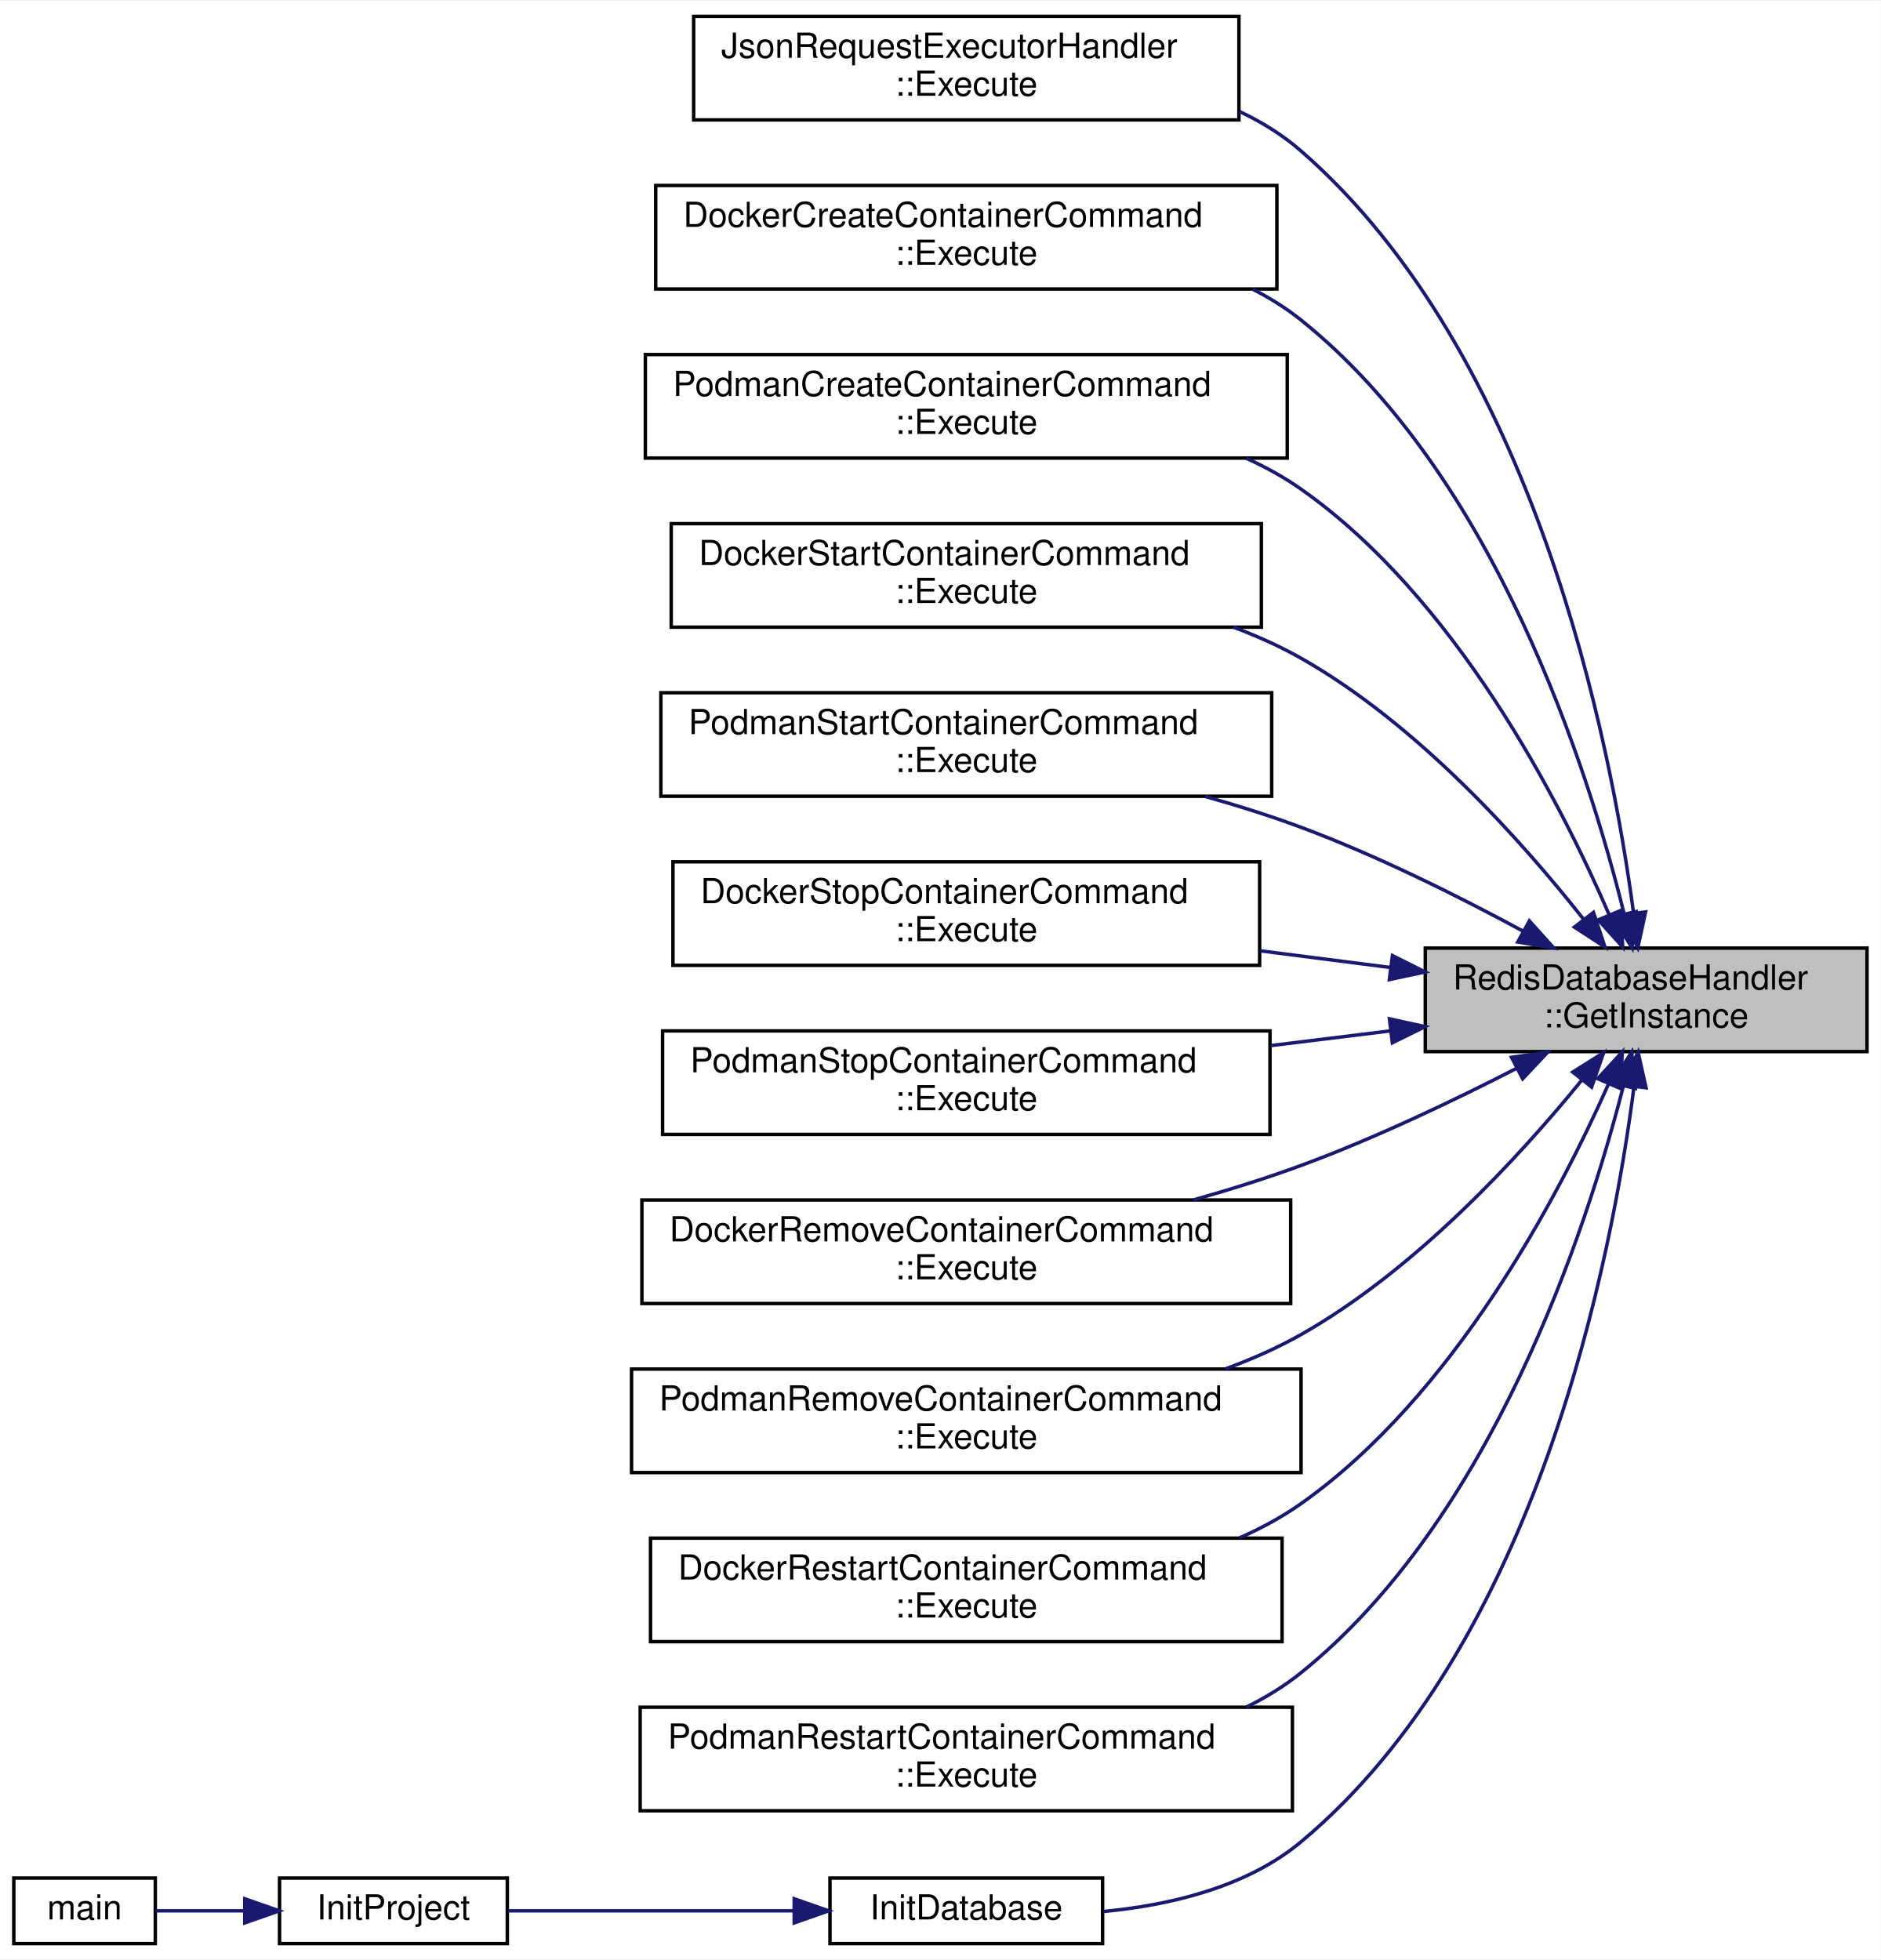
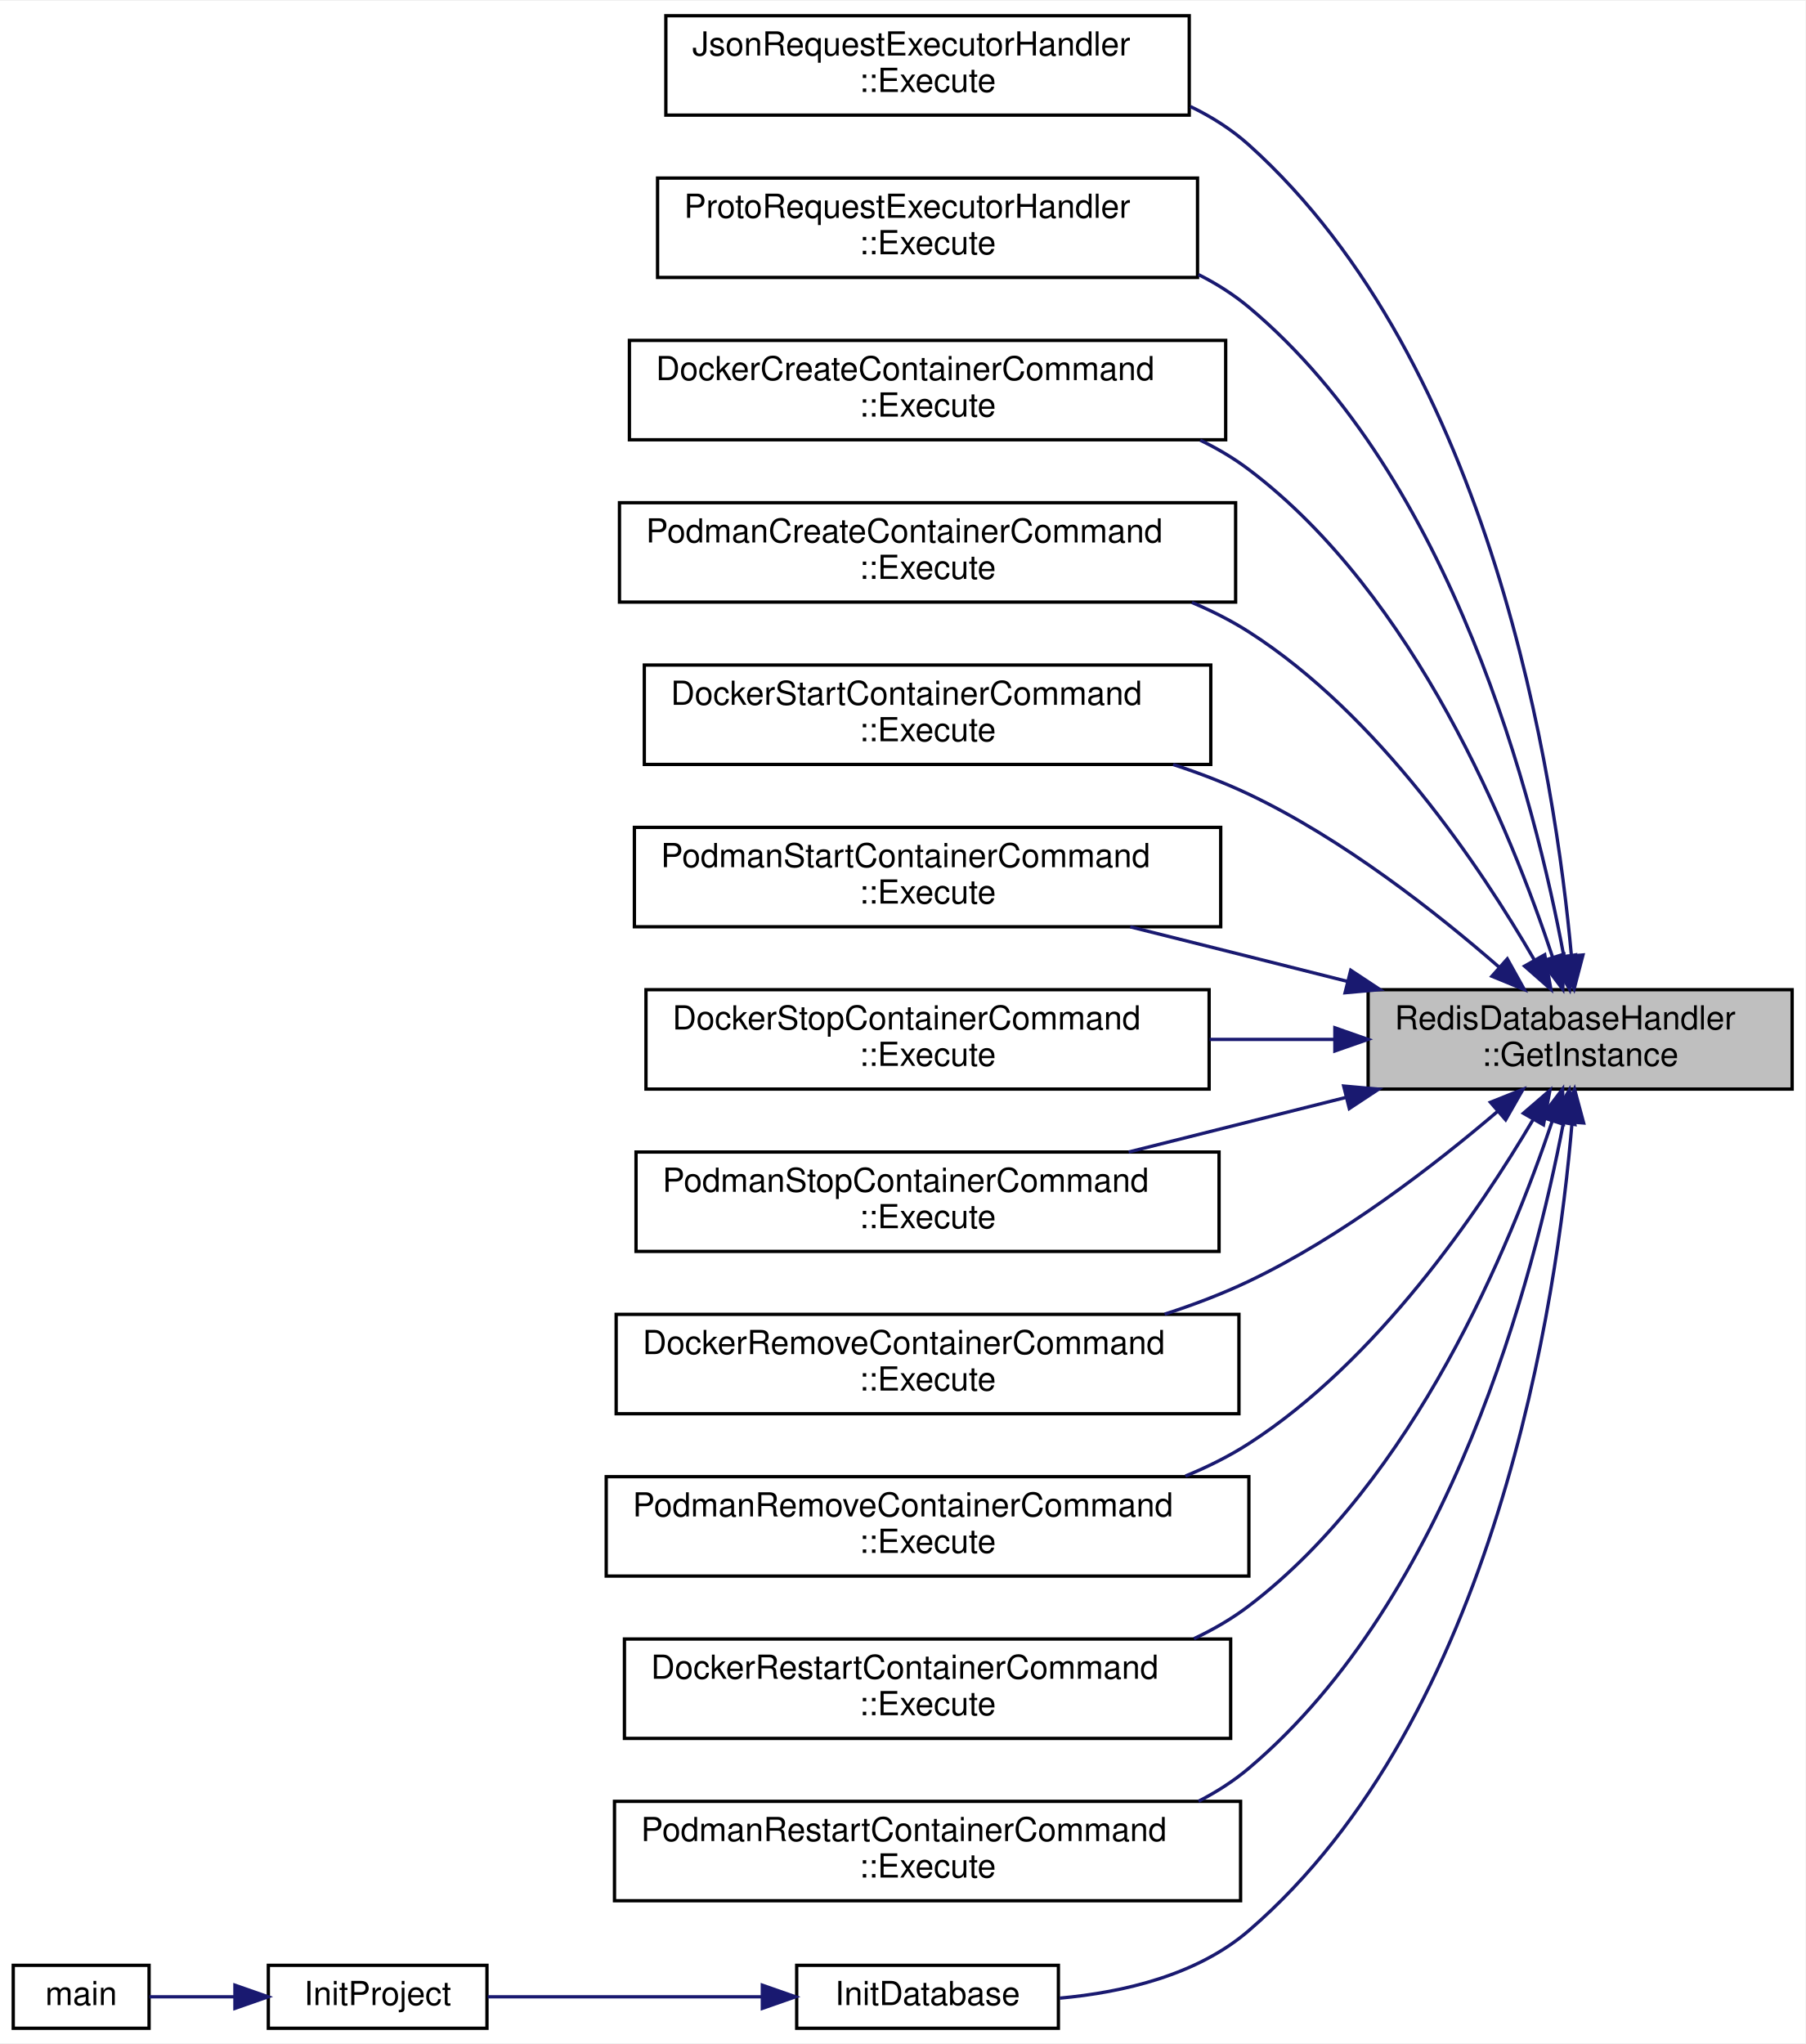
- <svg xmlns="http://www.w3.org/2000/svg" xmlns:xlink="http://www.w3.org/1999/xlink" width="545pt" height="568pt" viewBox="0.00 0.00 545.00 567.50">
-   <g id="graph0" class="graph" transform="scale(1 1) rotate(0) translate(4 563.5)">
-     <polygon fill="white" stroke="transparent" points="-4,4 -4,-563.5 541,-563.5 541,4 -4,4" />
+ <svg xmlns="http://www.w3.org/2000/svg" xmlns:xlink="http://www.w3.org/1999/xlink" width="545pt" height="617pt" viewBox="0.00 0.00 545.00 616.50">
+   <g id="graph0" class="graph" transform="scale(1 1) rotate(0) translate(4 612.5)">
+     <polygon fill="white" stroke="transparent" points="-4,4 -4,-612.5 541,-612.5 541,4 -4,4" />
    <g id="node1" class="node">
      <g id="a_node1">
        <a xlink:title="Retrieves the singleton instance of the RedisDatabaseHandler.">
-           <polygon fill="#bfbfbf" stroke="black" points="409,-259 409,-289 537,-289 537,-259 409,-259" />
-           <text text-anchor="start" x="417" y="-277" font-family="Helvetica,sans-Serif" font-size="10.00">RedisDatabaseHandler</text>
-           <text text-anchor="middle" x="473" y="-266" font-family="Helvetica,sans-Serif" font-size="10.00">::GetInstance</text>
+           <polygon fill="#bfbfbf" stroke="black" points="409,-284 409,-314 537,-314 537,-284 409,-284" />
+           <text text-anchor="start" x="417" y="-302" font-family="Helvetica,sans-Serif" font-size="10.00">RedisDatabaseHandler</text>
+           <text text-anchor="middle" x="473" y="-291" font-family="Helvetica,sans-Serif" font-size="10.00">::GetInstance</text>
        </a>
      </g>
    </g>
    <g id="node2" class="node">
      <g id="a_node2">
        <a xlink:href="classJsonRequestExecutorHandler.html#aaf7c1c7c14971ccfda4076e0a4681f43" target="_top" xlink:title="Executes a request represented as a JSON string.">
-           <polygon fill="white" stroke="black" points="197,-529 197,-559 355,-559 355,-529 197,-529" />
-           <text text-anchor="start" x="205" y="-547" font-family="Helvetica,sans-Serif" font-size="10.00">JsonRequestExecutorHandler</text>
-           <text text-anchor="middle" x="276" y="-536" font-family="Helvetica,sans-Serif" font-size="10.00">::Execute</text>
+           <polygon fill="white" stroke="black" points="197,-578 197,-608 355,-608 355,-578 197,-578" />
+           <text text-anchor="start" x="205" y="-596" font-family="Helvetica,sans-Serif" font-size="10.00">JsonRequestExecutorHandler</text>
+           <text text-anchor="middle" x="276" y="-585" font-family="Helvetica,sans-Serif" font-size="10.00">::Execute</text>
        </a>
      </g>
    </g>
    <g id="edge1" class="edge">
-       <path fill="none" stroke="midnightblue" d="M469.36,-299.07C462.74,-348.96 440.76,-460.98 373,-520 367.69,-524.63 361.62,-528.39 355.16,-531.44" />
-       <polygon fill="midnightblue" stroke="midnightblue" points="472.84,-299.48 470.59,-289.13 465.89,-298.63 472.84,-299.48" />
+       <path fill="none" stroke="midnightblue" d="M470.37,-324.23C465.51,-377.71 446.47,-502.96 373,-569 367.76,-573.71 361.74,-577.52 355.32,-580.61" />
+       <polygon fill="midnightblue" stroke="midnightblue" points="473.86,-324.49 471.18,-314.24 466.88,-323.92 473.86,-324.49" />
    </g>
    <g id="node3" class="node">
      <g id="a_node3">
+         <a xlink:href="classProtoRequestExecutorHandler.html#a7255c2daf8946f8c73b0327cd4ad9156" target="_top" xlink:title="Executes a request and returns a JSON response.">
+           <polygon fill="white" stroke="black" points="194.5,-529 194.5,-559 357.5,-559 357.5,-529 194.5,-529" />
+           <text text-anchor="start" x="202.5" y="-547" font-family="Helvetica,sans-Serif" font-size="10.00">ProtoRequestExecutorHandler</text>
+           <text text-anchor="middle" x="276" y="-536" font-family="Helvetica,sans-Serif" font-size="10.00">::Execute</text>
+         </a>
+       </g>
+     </g>
+     <g id="edge2" class="edge">
+       <path fill="none" stroke="midnightblue" d="M468.08,-324.07C459.53,-370.14 434.76,-468.26 373,-520 368.39,-523.86 363.25,-527.12 357.8,-529.86" />
+       <polygon fill="midnightblue" stroke="midnightblue" points="471.56,-324.5 469.84,-314.05 464.67,-323.29 471.56,-324.5" />
+     </g>
+     <g id="node4" class="node">
+       <g id="a_node4">
        <a xlink:href="classDockerCreateContainerCommand.html#a8967ee094698e00a212c67f71870de06" target="_top" xlink:title="Executes the command to create a Docker container.">
          <polygon fill="white" stroke="black" points="186,-480 186,-510 366,-510 366,-480 186,-480" />
          <text text-anchor="start" x="194" y="-498" font-family="Helvetica,sans-Serif" font-size="10.00">DockerCreateContainerCommand</text>
          <text text-anchor="middle" x="276" y="-487" font-family="Helvetica,sans-Serif" font-size="10.00">::Execute</text>
        </a>
      </g>
    </g>
-     <g id="edge2" class="edge">
-       <path fill="none" stroke="midnightblue" d="M466.59,-299.02C456.14,-341.17 429.08,-426.11 373,-471 368.71,-474.44 363.99,-477.39 359.02,-479.92" />
-       <polygon fill="midnightblue" stroke="midnightblue" points="470.06,-299.58 468.95,-289.04 463.24,-297.97 470.06,-299.58" />
-     </g>
-     <g id="node4" class="node">
-       <g id="a_node4">
+     <g id="edge3" class="edge">
+       <path fill="none" stroke="midnightblue" d="M464.68,-323.83C452.23,-361.59 423.27,-433.04 373,-471 368.48,-474.42 363.52,-477.35 358.33,-479.87" />
+       <polygon fill="midnightblue" stroke="midnightblue" points="468.07,-324.72 467.76,-314.13 461.39,-322.6 468.07,-324.72" />
+     </g>
+     <g id="node5" class="node">
+       <g id="a_node5">
        <a xlink:href="classPodmanCreateContainerCommand.html#aca31055904b1fb20736ed5807e215ae6" target="_top" xlink:title="Executes the command to create a Podman container.">
          <polygon fill="white" stroke="black" points="183,-431 183,-461 369,-461 369,-431 183,-431" />
          <text text-anchor="start" x="191" y="-449" font-family="Helvetica,sans-Serif" font-size="10.00">PodmanCreateContainerCommand</text>
          <text text-anchor="middle" x="276" y="-438" font-family="Helvetica,sans-Serif" font-size="10.00">::Execute</text>
        </a>
      </g>
    </g>
-     <g id="edge3" class="edge">
-       <path fill="none" stroke="midnightblue" d="M462.25,-298.75C447.85,-332 417.68,-390.57 373,-422 368.08,-425.46 362.71,-428.42 357.11,-430.96" />
-       <polygon fill="midnightblue" stroke="midnightblue" points="465.57,-299.87 466.21,-289.3 459.12,-297.17 465.57,-299.87" />
-     </g>
-     <g id="node5" class="node">
-       <g id="a_node5">
+     <g id="edge4" class="edge">
+       <path fill="none" stroke="midnightblue" d="M459.22,-322.91C442.96,-351 412.21,-396.92 373,-422 367.65,-425.42 361.83,-428.36 355.81,-430.88" />
+       <polygon fill="midnightblue" stroke="midnightblue" points="462.31,-324.56 464.17,-314.13 456.22,-321.12 462.31,-324.56" />
+     </g>
+     <g id="node6" class="node">
+       <g id="a_node6">
        <a xlink:href="classDockerStartContainerCommand.html#ad208f99e4185a7606a0a9903d1346fcc" target="_top" xlink:title="Executes the command to start a Docker container.">
          <polygon fill="white" stroke="black" points="190.5,-382 190.5,-412 361.5,-412 361.5,-382 190.5,-382" />
          <text text-anchor="start" x="198.5" y="-400" font-family="Helvetica,sans-Serif" font-size="10.00">DockerStartContainerCommand</text>
          <text text-anchor="middle" x="276" y="-389" font-family="Helvetica,sans-Serif" font-size="10.00">::Execute</text>
        </a>
      </g>
    </g>
-     <g id="edge4" class="edge">
-       <path fill="none" stroke="midnightblue" d="M454.82,-297.41C436.91,-320.12 406.76,-353.89 373,-373 366.87,-376.47 360.24,-379.44 353.43,-381.99" />
-       <polygon fill="midnightblue" stroke="midnightblue" points="457.74,-299.35 461.07,-289.3 452.2,-295.08 457.74,-299.35" />
-     </g>
-     <g id="node6" class="node">
-       <g id="a_node6">
+     <g id="edge5" class="edge">
+       <path fill="none" stroke="midnightblue" d="M448.6,-320.76C429.57,-337.34 401.32,-359.55 373,-373 365.78,-376.43 358.02,-379.4 350.15,-381.97" />
+       <polygon fill="midnightblue" stroke="midnightblue" points="451.01,-323.3 456.16,-314.04 446.36,-318.06 451.01,-323.3" />
+     </g>
+     <g id="node7" class="node">
+       <g id="a_node7">
        <a xlink:href="classPodmanStartContainerCommand.html#aaf7627e6faf5974ffcd95e8a5f58852f" target="_top" xlink:title="Executes the command to start a Podman container.">
          <polygon fill="white" stroke="black" points="187.5,-333 187.5,-363 364.5,-363 364.5,-333 187.5,-333" />
          <text text-anchor="start" x="195.5" y="-351" font-family="Helvetica,sans-Serif" font-size="10.00">PodmanStartContainerCommand</text>
          <text text-anchor="middle" x="276" y="-340" font-family="Helvetica,sans-Serif" font-size="10.00">::Execute</text>
        </a>
      </g>
    </g>
-     <g id="edge5" class="edge">
-       <path fill="none" stroke="midnightblue" d="M437.27,-293.94C418.66,-304 395.08,-315.78 373,-324 364.14,-327.3 354.66,-330.28 345.23,-332.94" />
-       <polygon fill="midnightblue" stroke="midnightblue" points="439.16,-296.89 446.24,-289.01 435.79,-290.76 439.16,-296.89" />
-     </g>
-     <g id="node7" class="node">
-       <g id="a_node7">
+     <g id="edge6" class="edge">
+       <path fill="none" stroke="midnightblue" d="M402.7,-316.52C392.74,-319.04 382.61,-321.59 373,-324 361.42,-326.91 349.05,-330.01 337.18,-332.98" />
+       <polygon fill="midnightblue" stroke="midnightblue" points="403.75,-319.87 412.59,-314.03 402.04,-313.08 403.75,-319.87" />
+     </g>
+     <g id="node8" class="node">
+       <g id="a_node8">
        <a xlink:href="classDockerStopContainerCommand.html#a4d6a495edca166958eee65ca601bc5bd" target="_top" xlink:title="Executes the command to stop a Docker container.">
          <polygon fill="white" stroke="black" points="191,-284 191,-314 361,-314 361,-284 191,-284" />
          <text text-anchor="start" x="199" y="-302" font-family="Helvetica,sans-Serif" font-size="10.00">DockerStopContainerCommand</text>
          <text text-anchor="middle" x="276" y="-291" font-family="Helvetica,sans-Serif" font-size="10.00">::Execute</text>
        </a>
      </g>
    </g>
-     <g id="edge6" class="edge">
-       <path fill="none" stroke="midnightblue" d="M398.79,-283.39C386.5,-284.96 373.67,-286.61 361.14,-288.21" />
-       <polygon fill="midnightblue" stroke="midnightblue" points="399.48,-286.83 408.96,-282.08 398.59,-279.88 399.48,-286.83" />
-     </g>
-     <g id="node8" class="node">
-       <g id="a_node8">
+     <g id="edge7" class="edge">
+       <path fill="none" stroke="midnightblue" d="M398.79,-299C386.5,-299 373.67,-299 361.14,-299" />
+       <polygon fill="midnightblue" stroke="midnightblue" points="398.96,-302.5 408.96,-299 398.96,-295.5 398.96,-302.5" />
+     </g>
+     <g id="node9" class="node">
+       <g id="a_node9">
        <a xlink:href="classPodmanStopContainerCommand.html#a42d7bf3c2ae604172ae1e1ae29bdc0c6" target="_top" xlink:title="Executes the command to stop a Podman container.">
          <polygon fill="white" stroke="black" points="188,-235 188,-265 364,-265 364,-235 188,-235" />
          <text text-anchor="start" x="196" y="-253" font-family="Helvetica,sans-Serif" font-size="10.00">PodmanStopContainerCommand</text>
          <text text-anchor="middle" x="276" y="-242" font-family="Helvetica,sans-Serif" font-size="10.00">::Execute</text>
        </a>
      </g>
    </g>
-     <g id="edge7" class="edge">
-       <path fill="none" stroke="midnightblue" d="M398.78,-264.99C387.53,-263.6 375.82,-262.16 364.3,-260.75" />
-       <polygon fill="midnightblue" stroke="midnightblue" points="398.61,-268.49 408.96,-266.24 399.46,-261.55 398.61,-268.49" />
-     </g>
-     <g id="node9" class="node">
-       <g id="a_node9">
+     <g id="edge8" class="edge">
+       <path fill="none" stroke="midnightblue" d="M402.45,-281.52C380.96,-276.12 357.49,-270.22 336.72,-265.01" />
+       <polygon fill="midnightblue" stroke="midnightblue" points="401.62,-284.92 412.17,-283.97 403.32,-278.13 401.62,-284.92" />
+     </g>
+     <g id="node10" class="node">
+       <g id="a_node10">
        <a xlink:href="classDockerRemoveContainerCommand.html#a0c15063652bf92deb99a742a4a9f61fd" target="_top" xlink:title="Executes the command to remove a Docker container and clean up database state.">
          <polygon fill="white" stroke="black" points="182,-186 182,-216 370,-216 370,-186 182,-186" />
          <text text-anchor="start" x="190" y="-204" font-family="Helvetica,sans-Serif" font-size="10.00">DockerRemoveContainerCommand</text>
          <text text-anchor="middle" x="276" y="-193" font-family="Helvetica,sans-Serif" font-size="10.00">::Execute</text>
        </a>
      </g>
    </g>
-     <g id="edge8" class="edge">
-       <path fill="none" stroke="midnightblue" d="M435.57,-254.21C417.18,-244.77 394.31,-233.85 373,-226 363.06,-222.34 352.36,-218.99 341.83,-216.02" />
-       <polygon fill="midnightblue" stroke="midnightblue" points="433.99,-257.33 444.48,-258.84 437.22,-251.12 433.99,-257.33" />
-     </g>
-     <g id="node10" class="node">
-       <g id="a_node10">
+     <g id="edge9" class="edge">
+       <path fill="none" stroke="midnightblue" d="M448.16,-277.33C429.09,-261.05 401,-239.35 373,-226 364.99,-222.18 356.32,-218.89 347.58,-216.06" />
+       <polygon fill="midnightblue" stroke="midnightblue" points="445.92,-280.01 455.76,-283.94 450.51,-274.73 445.92,-280.01" />
+     </g>
+     <g id="node11" class="node">
+       <g id="a_node11">
        <a xlink:href="classPodmanRemoveContainerCommand.html#a3bb0bf30e7f91e87c407980e1adcc398" target="_top" xlink:title="Executes the command to remove a Podman container and clean up database state.">
          <polygon fill="white" stroke="black" points="179,-137 179,-167 373,-167 373,-137 179,-137" />
          <text text-anchor="start" x="187" y="-155" font-family="Helvetica,sans-Serif" font-size="10.00">PodmanRemoveContainerCommand</text>
          <text text-anchor="middle" x="276" y="-144" font-family="Helvetica,sans-Serif" font-size="10.00">::Execute</text>
        </a>
      </g>
    </g>
-     <g id="edge9" class="edge">
-       <path fill="none" stroke="midnightblue" d="M454.38,-250.77C436.32,-228.58 406.24,-195.81 373,-177 366.18,-173.14 358.75,-169.86 351.15,-167.08" />
-       <polygon fill="midnightblue" stroke="midnightblue" points="451.73,-253.06 460.69,-258.71 457.2,-248.71 451.73,-253.06" />
-     </g>
-     <g id="node11" class="node">
-       <g id="a_node11">
+     <g id="edge10" class="edge">
+       <path fill="none" stroke="midnightblue" d="M458.87,-274.9C442.46,-247.08 411.74,-201.94 373,-177 367.06,-173.18 360.56,-169.94 353.84,-167.19" />
+       <polygon fill="midnightblue" stroke="midnightblue" points="455.87,-276.7 463.88,-283.62 461.94,-273.21 455.87,-276.7" />
+     </g>
+     <g id="node12" class="node">
+       <g id="a_node12">
        <a xlink:href="classDockerRestartContainerCommand.html#a3852a9870150e02cde5e3f3cabf4d5d9" target="_top" xlink:title="Executes the command to restart a Docker container.">
          <polygon fill="white" stroke="black" points="184.5,-88 184.5,-118 367.5,-118 367.5,-88 184.5,-88" />
          <text text-anchor="start" x="192.5" y="-106" font-family="Helvetica,sans-Serif" font-size="10.00">DockerRestartContainerCommand</text>
          <text text-anchor="middle" x="276" y="-95" font-family="Helvetica,sans-Serif" font-size="10.00">::Execute</text>
        </a>
      </g>
    </g>
-     <g id="edge10" class="edge">
-       <path fill="none" stroke="midnightblue" d="M462.12,-249.65C447.56,-216.91 417.21,-159.22 373,-128 367.51,-124.13 361.47,-120.85 355.17,-118.08" />
-       <polygon fill="midnightblue" stroke="midnightblue" points="458.95,-251.15 466.12,-258.95 465.38,-248.38 458.95,-251.15" />
-     </g>
-     <g id="node12" class="node">
-       <g id="a_node12">
+     <g id="edge11" class="edge">
+       <path fill="none" stroke="midnightblue" d="M464.59,-274.37C452.02,-236.91 422.91,-165.97 373,-128 367.93,-124.14 362.32,-120.88 356.43,-118.11" />
+       <polygon fill="midnightblue" stroke="midnightblue" points="461.29,-275.56 467.7,-284 467.95,-273.4 461.29,-275.56" />
+     </g>
+     <g id="node13" class="node">
+       <g id="a_node13">
        <a xlink:href="classPodmanRestartContainerCommand.html#ae4a585c345eafa6a97a1f38e4cb485ea" target="_top" xlink:title="Executes the command to restart a Podman container.">
          <polygon fill="white" stroke="black" points="181.5,-39 181.5,-69 370.5,-69 370.5,-39 181.5,-39" />
          <text text-anchor="start" x="189.5" y="-57" font-family="Helvetica,sans-Serif" font-size="10.00">PodmanRestartContainerCommand</text>
          <text text-anchor="middle" x="276" y="-46" font-family="Helvetica,sans-Serif" font-size="10.00">::Execute</text>
        </a>
      </g>
    </g>
-     <g id="edge11" class="edge">
-       <path fill="none" stroke="midnightblue" d="M466.39,-248.98C455.7,-207.23 428.36,-123.58 373,-79 368.17,-75.11 362.8,-71.82 357.14,-69.04" />
-       <polygon fill="midnightblue" stroke="midnightblue" points="463.03,-249.99 468.81,-258.87 469.83,-248.33 463.03,-249.99" />
-     </g>
-     <g id="node13" class="node">
-       <g id="a_node13">
+     <g id="edge12" class="edge">
+       <path fill="none" stroke="midnightblue" d="M467.94,-273.76C459.19,-227.85 434.17,-130.67 373,-79 368.39,-75.11 363.25,-71.82 357.81,-69.03" />
+       <polygon fill="midnightblue" stroke="midnightblue" points="464.52,-274.54 469.74,-283.76 471.41,-273.3 464.52,-274.54" />
+     </g>
+     <g id="node14" class="node">
+       <g id="a_node14">
        <a xlink:href="init__handler_8cpp.html#a3ca899cad245b508cfb58fd9230fa669" target="_top" xlink:title="Initializes and clears the database.">
          <polygon fill="white" stroke="black" points="236.5,-0.5 236.5,-19.5 315.5,-19.5 315.5,-0.5 236.5,-0.5" />
          <text text-anchor="middle" x="276" y="-7.5" font-family="Helvetica,sans-Serif" font-size="10.00">InitDatabase</text>
        </a>
      </g>
    </g>
-     <g id="edge12" class="edge">
-       <path fill="none" stroke="midnightblue" d="M469.49,-248.91C463.1,-198.99 441.51,-87.16 373,-30 357.18,-16.8 334.87,-11.61 315.74,-9.81" />
-       <polygon fill="midnightblue" stroke="midnightblue" points="466.02,-249.33 470.67,-258.85 472.97,-248.51 466.02,-249.33" />
-     </g>
-     <g id="node14" class="node">
-       <g id="a_node14">
+     <g id="edge13" class="edge">
+       <path fill="none" stroke="midnightblue" d="M470.57,-274.02C466.09,-220.51 447.74,-94.47 373,-30 357.4,-16.54 335.1,-11.34 315.92,-9.59" />
+       <polygon fill="midnightblue" stroke="midnightblue" points="467.08,-274.29 471.31,-284 474.06,-273.77 467.08,-274.29" />
+     </g>
+     <g id="node15" class="node">
+       <g id="a_node15">
        <a xlink:href="init__handler_8cpp.html#ad98029164064eb3e856369697d9cc015" target="_top" xlink:title="Initializes all enabled project subsystems.">
          <polygon fill="white" stroke="black" points="77,-0.5 77,-19.5 143,-19.5 143,-0.5 77,-0.5" />
          <text text-anchor="middle" x="110" y="-7.5" font-family="Helvetica,sans-Serif" font-size="10.00">InitProject</text>
        </a>
      </g>
    </g>
-     <g id="edge13" class="edge">
+     <g id="edge14" class="edge">
      <path fill="none" stroke="midnightblue" d="M225.82,-10C199.08,-10 166.77,-10 143.25,-10" />
      <polygon fill="midnightblue" stroke="midnightblue" points="226.13,-13.5 236.13,-10 226.13,-6.5 226.13,-13.5" />
    </g>
-     <g id="node15" class="node">
-       <g id="a_node15">
+     <g id="node16" class="node">
+       <g id="a_node16">
        <a xlink:href="main_8cpp.html#ae66f6b31b5ad750f1fe042a706a4e3d4" target="_top" xlink:title="Main function for the Container Manager application.">
          <polygon fill="white" stroke="black" points="0,-0.5 0,-19.5 41,-19.5 41,-0.5 0,-0.5" />
          <text text-anchor="middle" x="20.5" y="-7.5" font-family="Helvetica,sans-Serif" font-size="10.00">main</text>
        </a>
      </g>
    </g>
-     <g id="edge14" class="edge">
+     <g id="edge15" class="edge">
      <path fill="none" stroke="midnightblue" d="M66.87,-10C57.87,-10 48.77,-10 41.11,-10" />
      <polygon fill="midnightblue" stroke="midnightblue" points="66.92,-13.5 76.92,-10 66.92,-6.5 66.92,-13.5" />
    </g>
  </g>
</svg>
